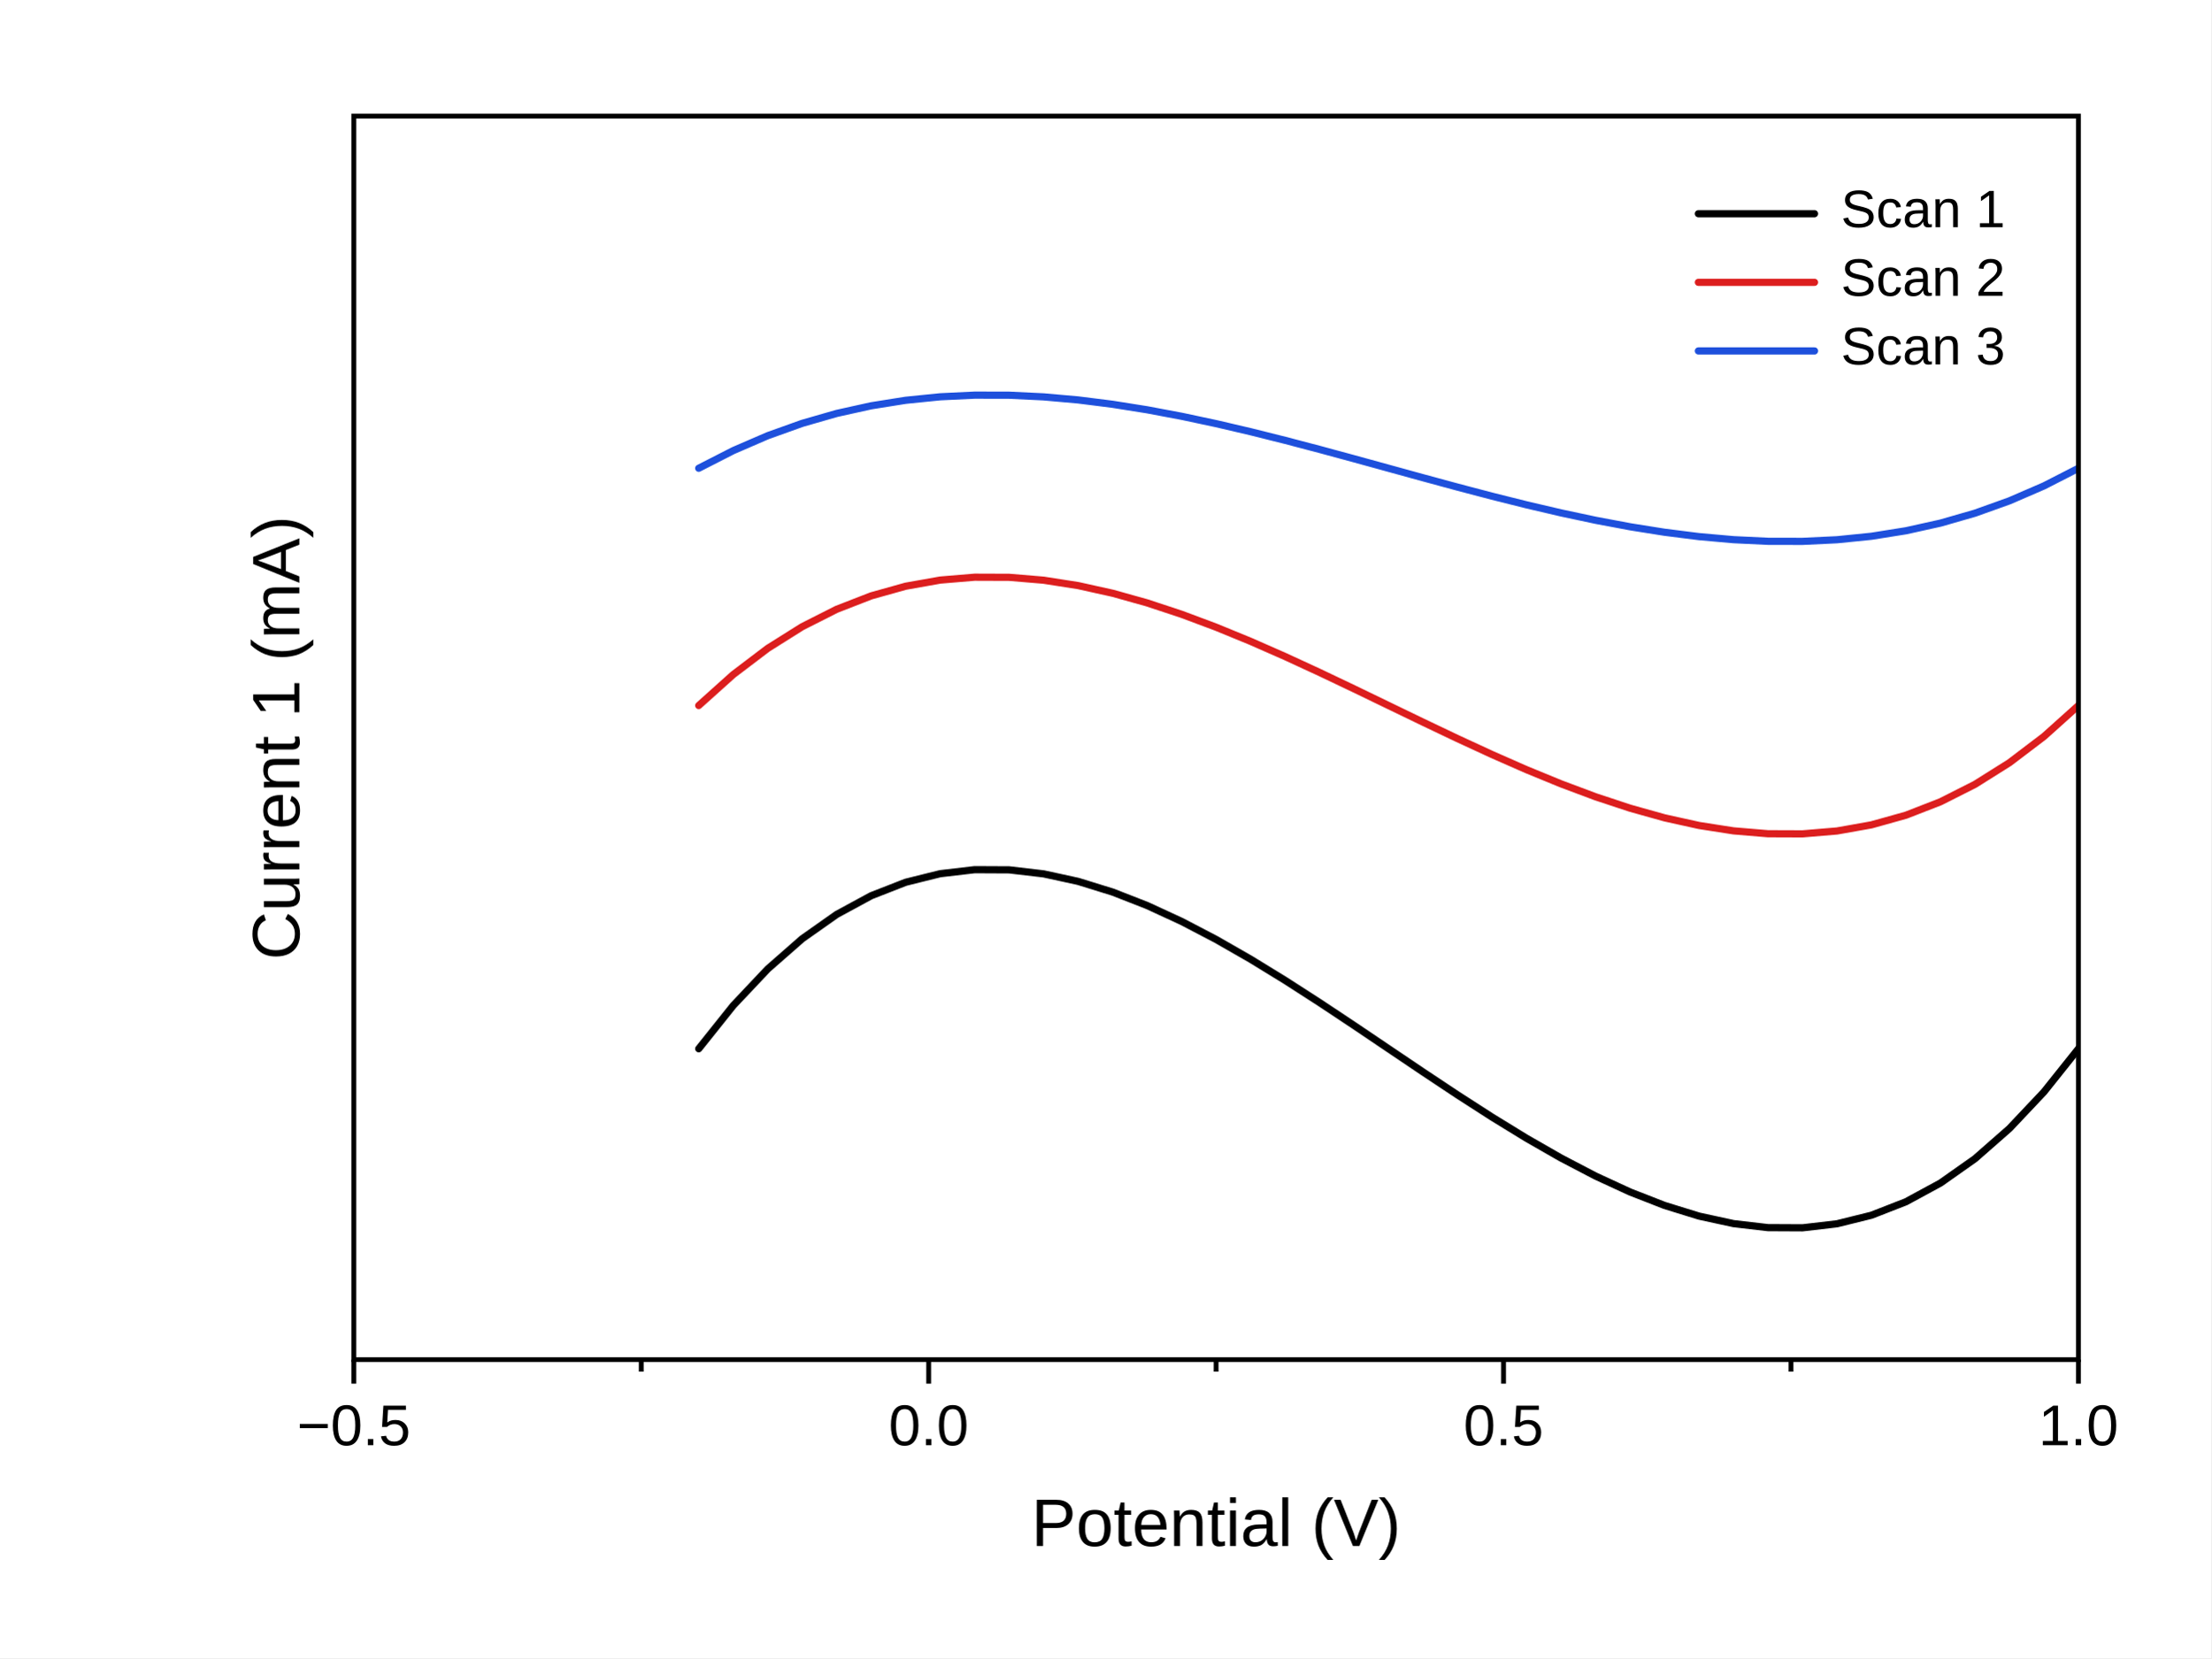
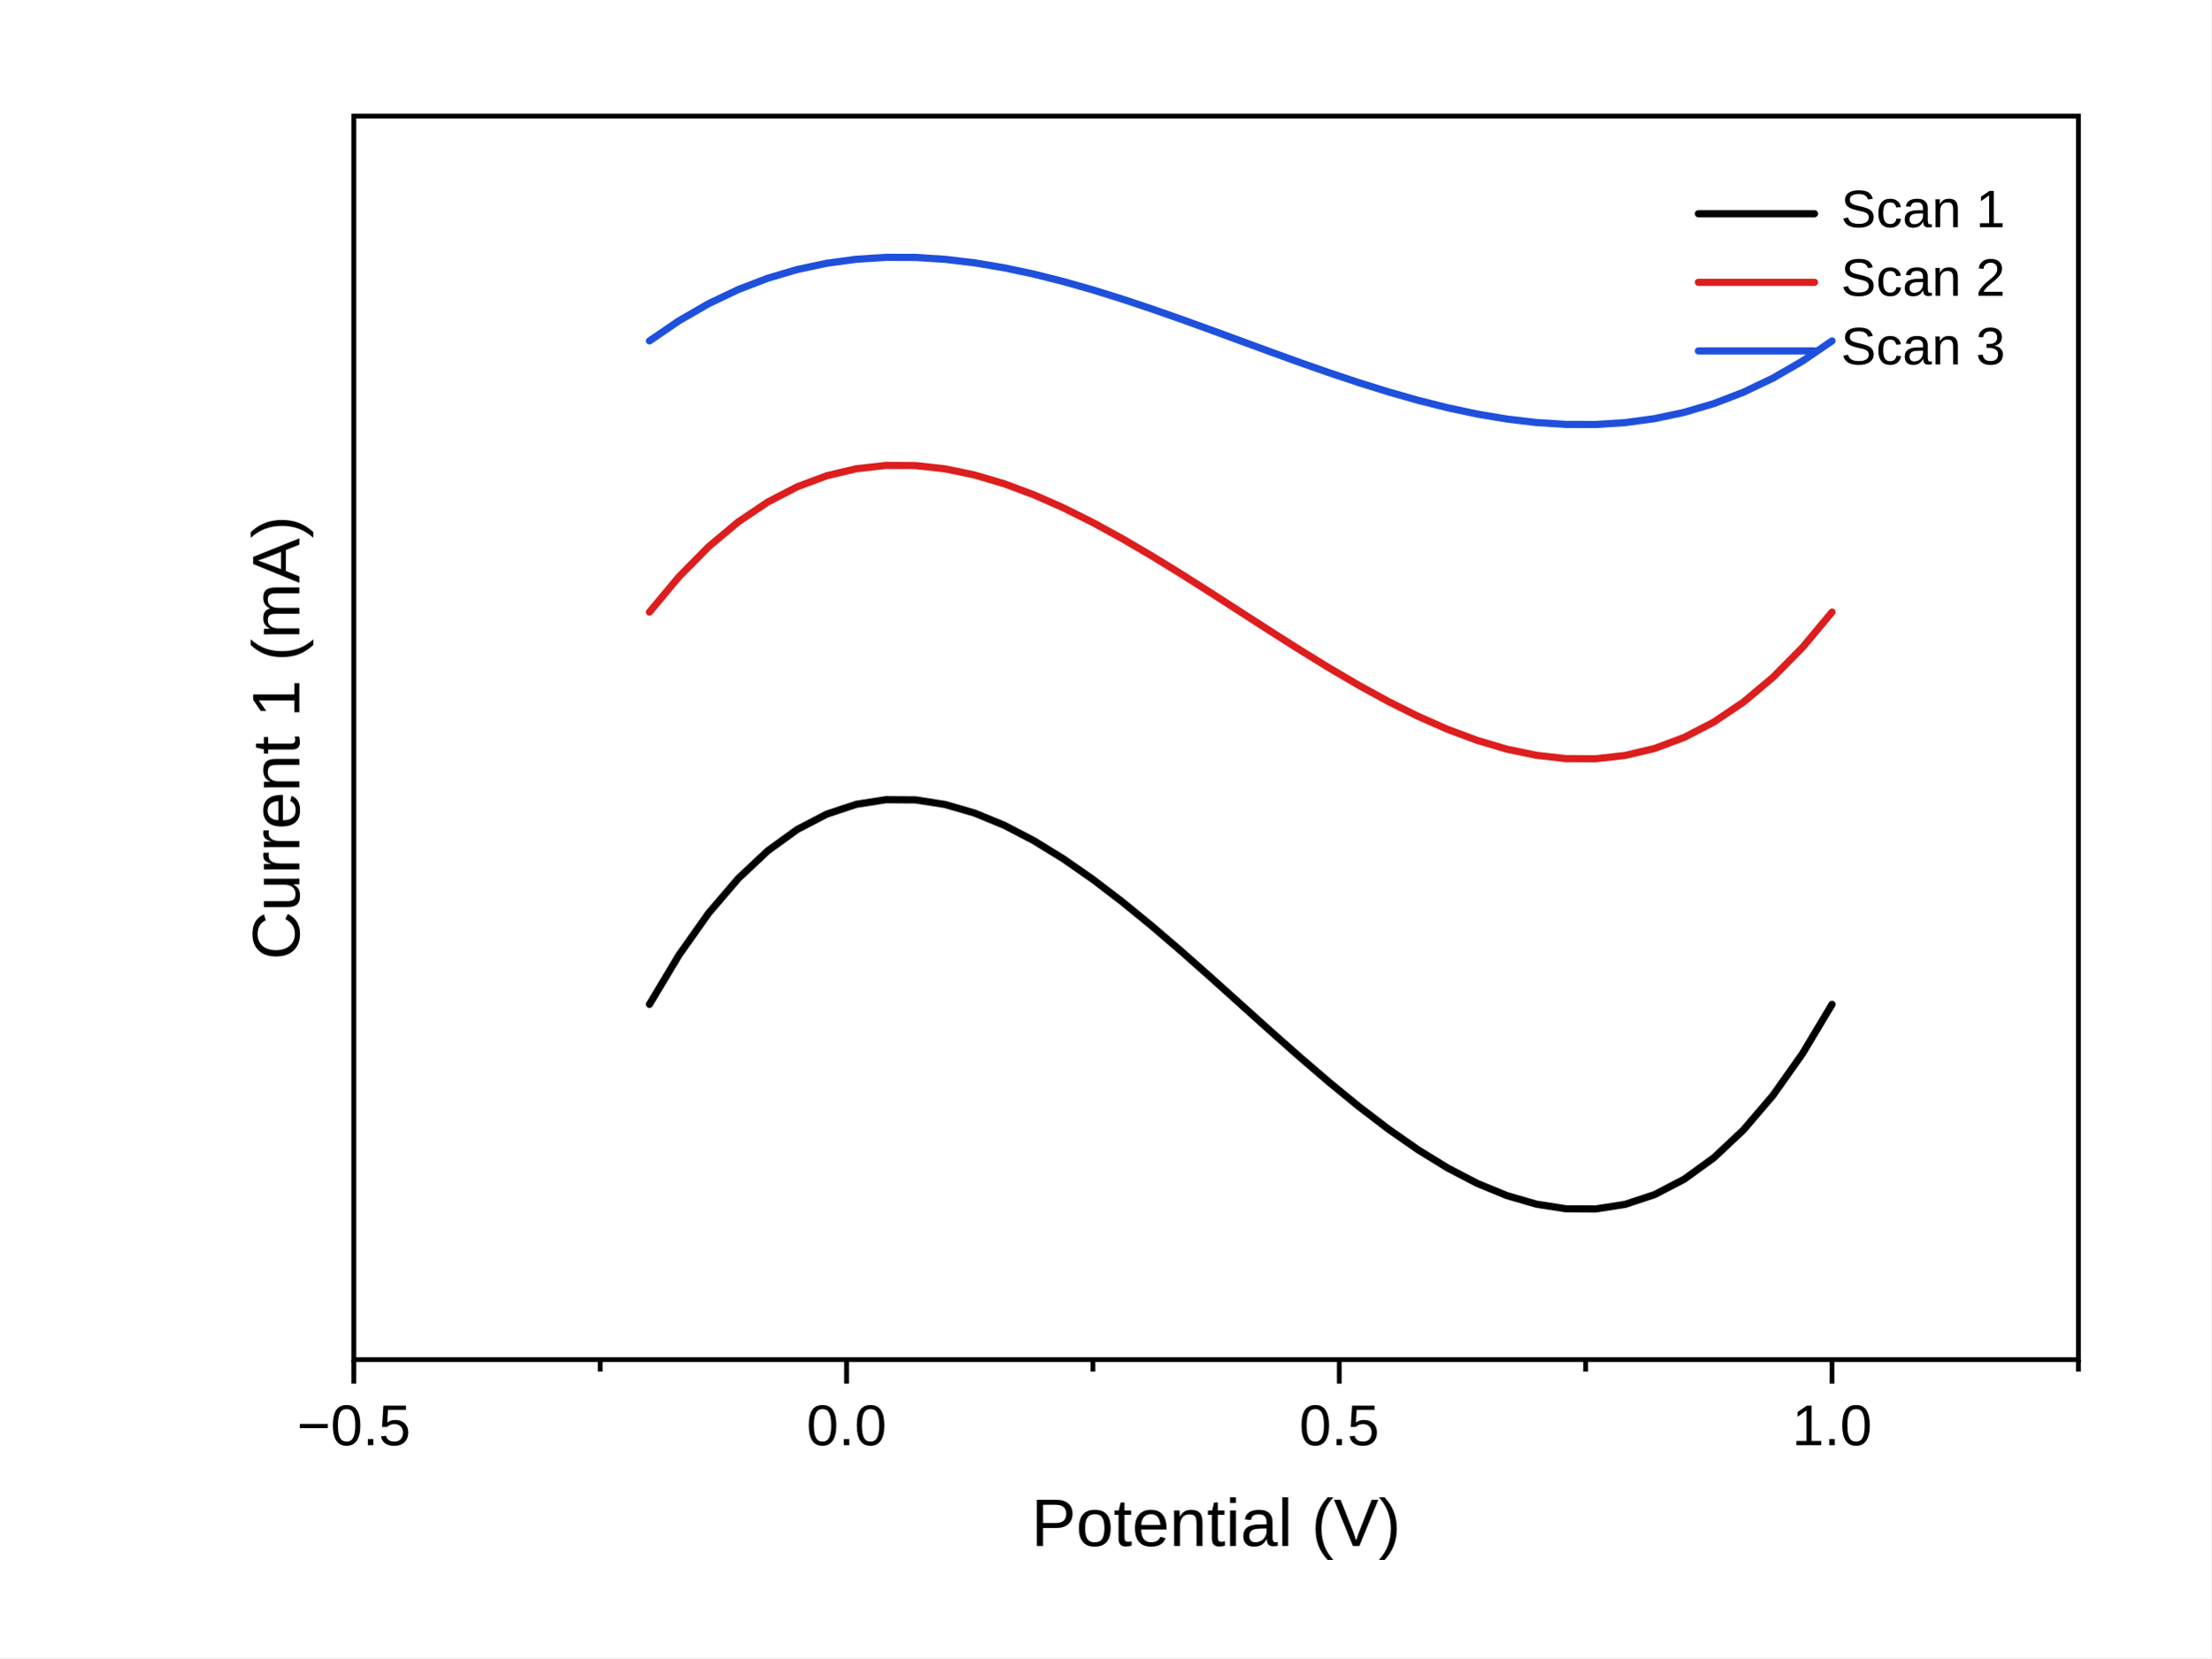
<svg xmlns="http://www.w3.org/2000/svg" width="460.8pt" height="345.6pt" viewBox="0 0 460.8 345.6">
  <rect x="0" y="0" width="460.8" height="345.6" fill="#FFFFFF" />
  <g id="layer0">
    <clipPath id="clip0">
      <rect x="73.728" y="24.192" width="359.424" height="259.2" />
    </clipPath>
    <g class="plots" clip-path="url(#clip0)">
-       <path d="M145.613 218.592L152.801 209.589L159.99 201.971L167.178 195.665L174.367 190.598L181.555 186.698L188.744 183.892L195.932 182.106L203.121 181.267L210.309 181.304L217.498 182.142L224.686 183.709L231.875 185.933L239.063 188.739L246.252 192.056L253.44 195.811L260.628 199.93L267.817 204.34L275.005 208.969L282.194 213.744L289.382 218.592L296.571 223.44L303.759 228.215L310.948 232.844L318.136 237.254L325.325 241.373L332.513 245.128L339.702 248.445L346.89 251.251L354.079 253.475L361.267 255.042L368.456 255.88L375.644 255.917L382.833 255.078L390.021 253.292L397.21 250.486L404.398 246.586L411.587 241.519L418.775 235.213L425.964 227.595L433.152 218.592" fill="none" stroke="#000000" stroke-width="1.5" stroke-linecap="round" stroke-linejoin="round" />
-       <path d="M145.613 147.053L152.801 140.601L159.99 135.141L167.178 130.622L174.367 126.991L181.555 124.196L188.744 122.184L195.932 120.904L203.121 120.303L210.309 120.329L217.498 120.93L224.686 122.054L231.875 123.647L239.063 125.658L246.252 128.036L253.44 130.726L260.628 133.678L267.817 136.839L275.005 140.156L282.194 143.579L289.382 147.053L296.571 150.527L303.759 153.949L310.948 157.267L318.136 160.428L325.325 163.379L332.513 166.07L339.702 168.447L346.89 170.459L354.079 172.052L361.267 173.175L368.456 173.776L375.644 173.802L382.833 173.201L390.021 171.921L397.21 169.91L404.398 167.115L411.587 163.484L418.775 158.965L425.964 153.505L433.152 147.053" fill="none" stroke="#DC1E1E" stroke-width="1.5" stroke-linecap="round" stroke-linejoin="round" />
-       <path d="M145.613 97.597L152.801 93.921L159.99 90.81L167.178 88.236L174.367 86.167L181.555 84.574L188.744 83.428L195.932 82.699L203.121 82.356L210.309 82.371L217.498 82.714L224.686 83.354L231.875 84.262L239.063 85.408L246.252 86.762L253.44 88.295L260.628 89.977L267.817 91.778L275.005 93.668L282.194 95.618L289.382 97.597L296.571 99.577L303.759 101.527L310.948 103.417L318.136 105.218L325.325 106.9L332.513 108.433L339.702 109.787L346.89 110.933L354.079 111.841L361.267 112.481L368.456 112.824L375.644 112.838L382.833 112.496L390.021 111.767L397.21 110.621L404.398 109.028L411.587 106.959L418.775 104.384L425.964 101.274L433.152 97.597" fill="none" stroke="#1E50DC" stroke-width="1.5" stroke-linecap="round" stroke-linejoin="round" />
+       <path d="M135.344 209.335L141.505 199.046L147.667 190.339L153.828 183.133L159.99 177.342L166.151 172.885L172.313 169.677L178.474 167.636L184.636 166.678L190.798 166.72L196.959 167.678L203.121 169.469L209.282 172.01L215.444 175.218L221.605 179.008L227.767 183.299L233.928 188.006L240.09 193.047L246.252 198.337L252.413 203.794L258.575 209.335L264.736 214.875L270.898 220.332L277.059 225.623L283.221 230.663L289.382 235.371L295.544 239.661L301.706 243.452L307.867 246.66L314.029 249.201L320.19 250.992L326.352 251.95L332.513 251.992L338.675 251.034L344.836 248.992L350.998 245.785L357.159 241.328L363.321 235.537L369.483 228.331L375.644 219.624L381.806 209.335" fill="none" stroke="#000000" stroke-width="1.5" stroke-linecap="round" stroke-linejoin="round" />
+       <path d="M135.344 127.576L141.505 120.202L147.667 113.962L153.828 108.797L159.99 104.648L166.151 101.453L172.313 99.154L178.474 97.692L184.636 97.005L190.798 97.035L196.959 97.721L203.121 99.005L209.282 100.826L215.444 103.125L221.605 105.842L227.767 108.917L233.928 112.29L240.09 115.903L246.252 119.694L252.413 123.605L258.575 127.576L264.736 131.546L270.898 135.457L277.059 139.249L283.221 142.861L289.382 146.235L295.544 149.31L301.706 152.026L307.867 154.325L314.029 156.146L320.19 157.43L326.352 158.117L332.513 158.147L338.675 157.46L344.836 155.997L350.998 153.698L357.159 150.504L363.321 146.354L369.483 141.189L375.644 134.95L381.806 127.576" fill="none" stroke="#DC1E1E" stroke-width="1.5" stroke-linecap="round" stroke-linejoin="round" />
+       <path d="M135.344 71.055L141.505 66.854L147.667 63.299L153.828 60.356L159.99 57.992L166.151 56.172L172.313 54.862L178.474 54.028L184.636 53.637L190.798 53.654L196.959 54.045L203.121 54.777L209.282 55.814L215.444 57.124L221.605 58.672L227.767 60.424L233.928 62.346L240.09 64.404L246.252 66.565L252.413 68.793L258.575 71.055L264.736 73.318L270.898 75.546L277.059 77.706L283.221 79.764L289.382 81.687L295.544 83.439L301.706 84.987L307.867 86.296L314.029 87.334L320.19 88.065L326.352 88.457L332.513 88.474L338.675 88.082L344.836 87.249L350.998 85.939L357.159 84.119L363.321 81.755L369.483 78.812L375.644 75.257L381.806 71.055" fill="none" stroke="#1E50DC" stroke-width="1.5" stroke-linecap="round" stroke-linejoin="round" />
    </g>
    <g class="overlay">
      <path d="M73.728 24.192L433.152 24.192L433.152 283.392L73.728 283.392Z" fill="none" stroke="#000000" stroke-width="1" />
-       <path d="M73.728 283.392L73.728 288.392M193.536 283.392L193.536 288.392M313.344 283.392L313.344 288.392M433.152 283.392L433.152 288.392M133.632 283.392L133.632 285.892M253.44 283.392L253.44 285.892M373.248 283.392L373.248 285.892" fill="none" stroke="#000000" stroke-width="1" />
+       <path d="M73.728 283.392L73.728 288.392M176.421 283.392L176.421 288.392M279.113 283.392L279.113 288.392M381.806 283.392L381.806 288.392M125.074 283.392L125.074 285.892M227.767 283.392L227.767 285.892M330.459 283.392L330.459 285.892M433.152 283.392L433.152 285.892" fill="none" stroke="#000000" stroke-width="1" />
      <text x="73.728" y="301.232" font-family="'Arial', 'Liberation Sans', 'Helvetica', 'DejaVu Sans', sans-serif" font-size="12" fill="#000000" text-anchor="middle">−0.5</text>
-       <text x="193.536" y="301.232" font-family="'Arial', 'Liberation Sans', 'Helvetica', 'DejaVu Sans', sans-serif" font-size="12" fill="#000000" text-anchor="middle">0.0</text>
-       <text x="313.344" y="301.232" font-family="'Arial', 'Liberation Sans', 'Helvetica', 'DejaVu Sans', sans-serif" font-size="12" fill="#000000" text-anchor="middle">0.5</text>
-       <text x="433.152" y="301.232" font-family="'Arial', 'Liberation Sans', 'Helvetica', 'DejaVu Sans', sans-serif" font-size="12" fill="#000000" text-anchor="middle">1.0</text>
+       <text x="176.421" y="301.232" font-family="'Arial', 'Liberation Sans', 'Helvetica', 'DejaVu Sans', sans-serif" font-size="12" fill="#000000" text-anchor="middle">0.0</text>
+       <text x="279.113" y="301.232" font-family="'Arial', 'Liberation Sans', 'Helvetica', 'DejaVu Sans', sans-serif" font-size="12" fill="#000000" text-anchor="middle">0.5</text>
+       <text x="381.806" y="301.232" font-family="'Arial', 'Liberation Sans', 'Helvetica', 'DejaVu Sans', sans-serif" font-size="12" fill="#000000" text-anchor="middle">1.0</text>
      <text x="253.44" y="322.232" font-family="'Arial', 'Liberation Sans', 'Helvetica', 'DejaVu Sans', sans-serif" font-size="14" fill="#000000" text-anchor="middle">Potential (V)</text>
      <text x="62.388" y="153.792" font-family="'Arial', 'Liberation Sans', 'Helvetica', 'DejaVu Sans', sans-serif" font-size="14" fill="#000000" text-anchor="middle" transform="rotate(-90 62.388 153.792)">Current 1 (mA)</text>
      <path d="M353.952 44.542L378.152 44.542" fill="none" stroke="#000000" stroke-width="1.5" stroke-linecap="round" stroke-linejoin="round" />
      <text x="383.652" y="47.347" font-family="'Arial', 'Liberation Sans', 'Helvetica', 'DejaVu Sans', sans-serif" font-size="11" fill="#000000">Scan 1</text>
      <path d="M353.952 58.842L378.152 58.842" fill="none" stroke="#DC1E1E" stroke-width="1.5" stroke-linecap="round" stroke-linejoin="round" />
      <text x="383.652" y="61.647" font-family="'Arial', 'Liberation Sans', 'Helvetica', 'DejaVu Sans', sans-serif" font-size="11" fill="#000000">Scan 2</text>
      <path d="M353.952 73.142L378.152 73.142" fill="none" stroke="#1E50DC" stroke-width="1.5" stroke-linecap="round" stroke-linejoin="round" />
      <text x="383.652" y="75.947" font-family="'Arial', 'Liberation Sans', 'Helvetica', 'DejaVu Sans', sans-serif" font-size="11" fill="#000000">Scan 3</text>
    </g>
  </g>
</svg>
